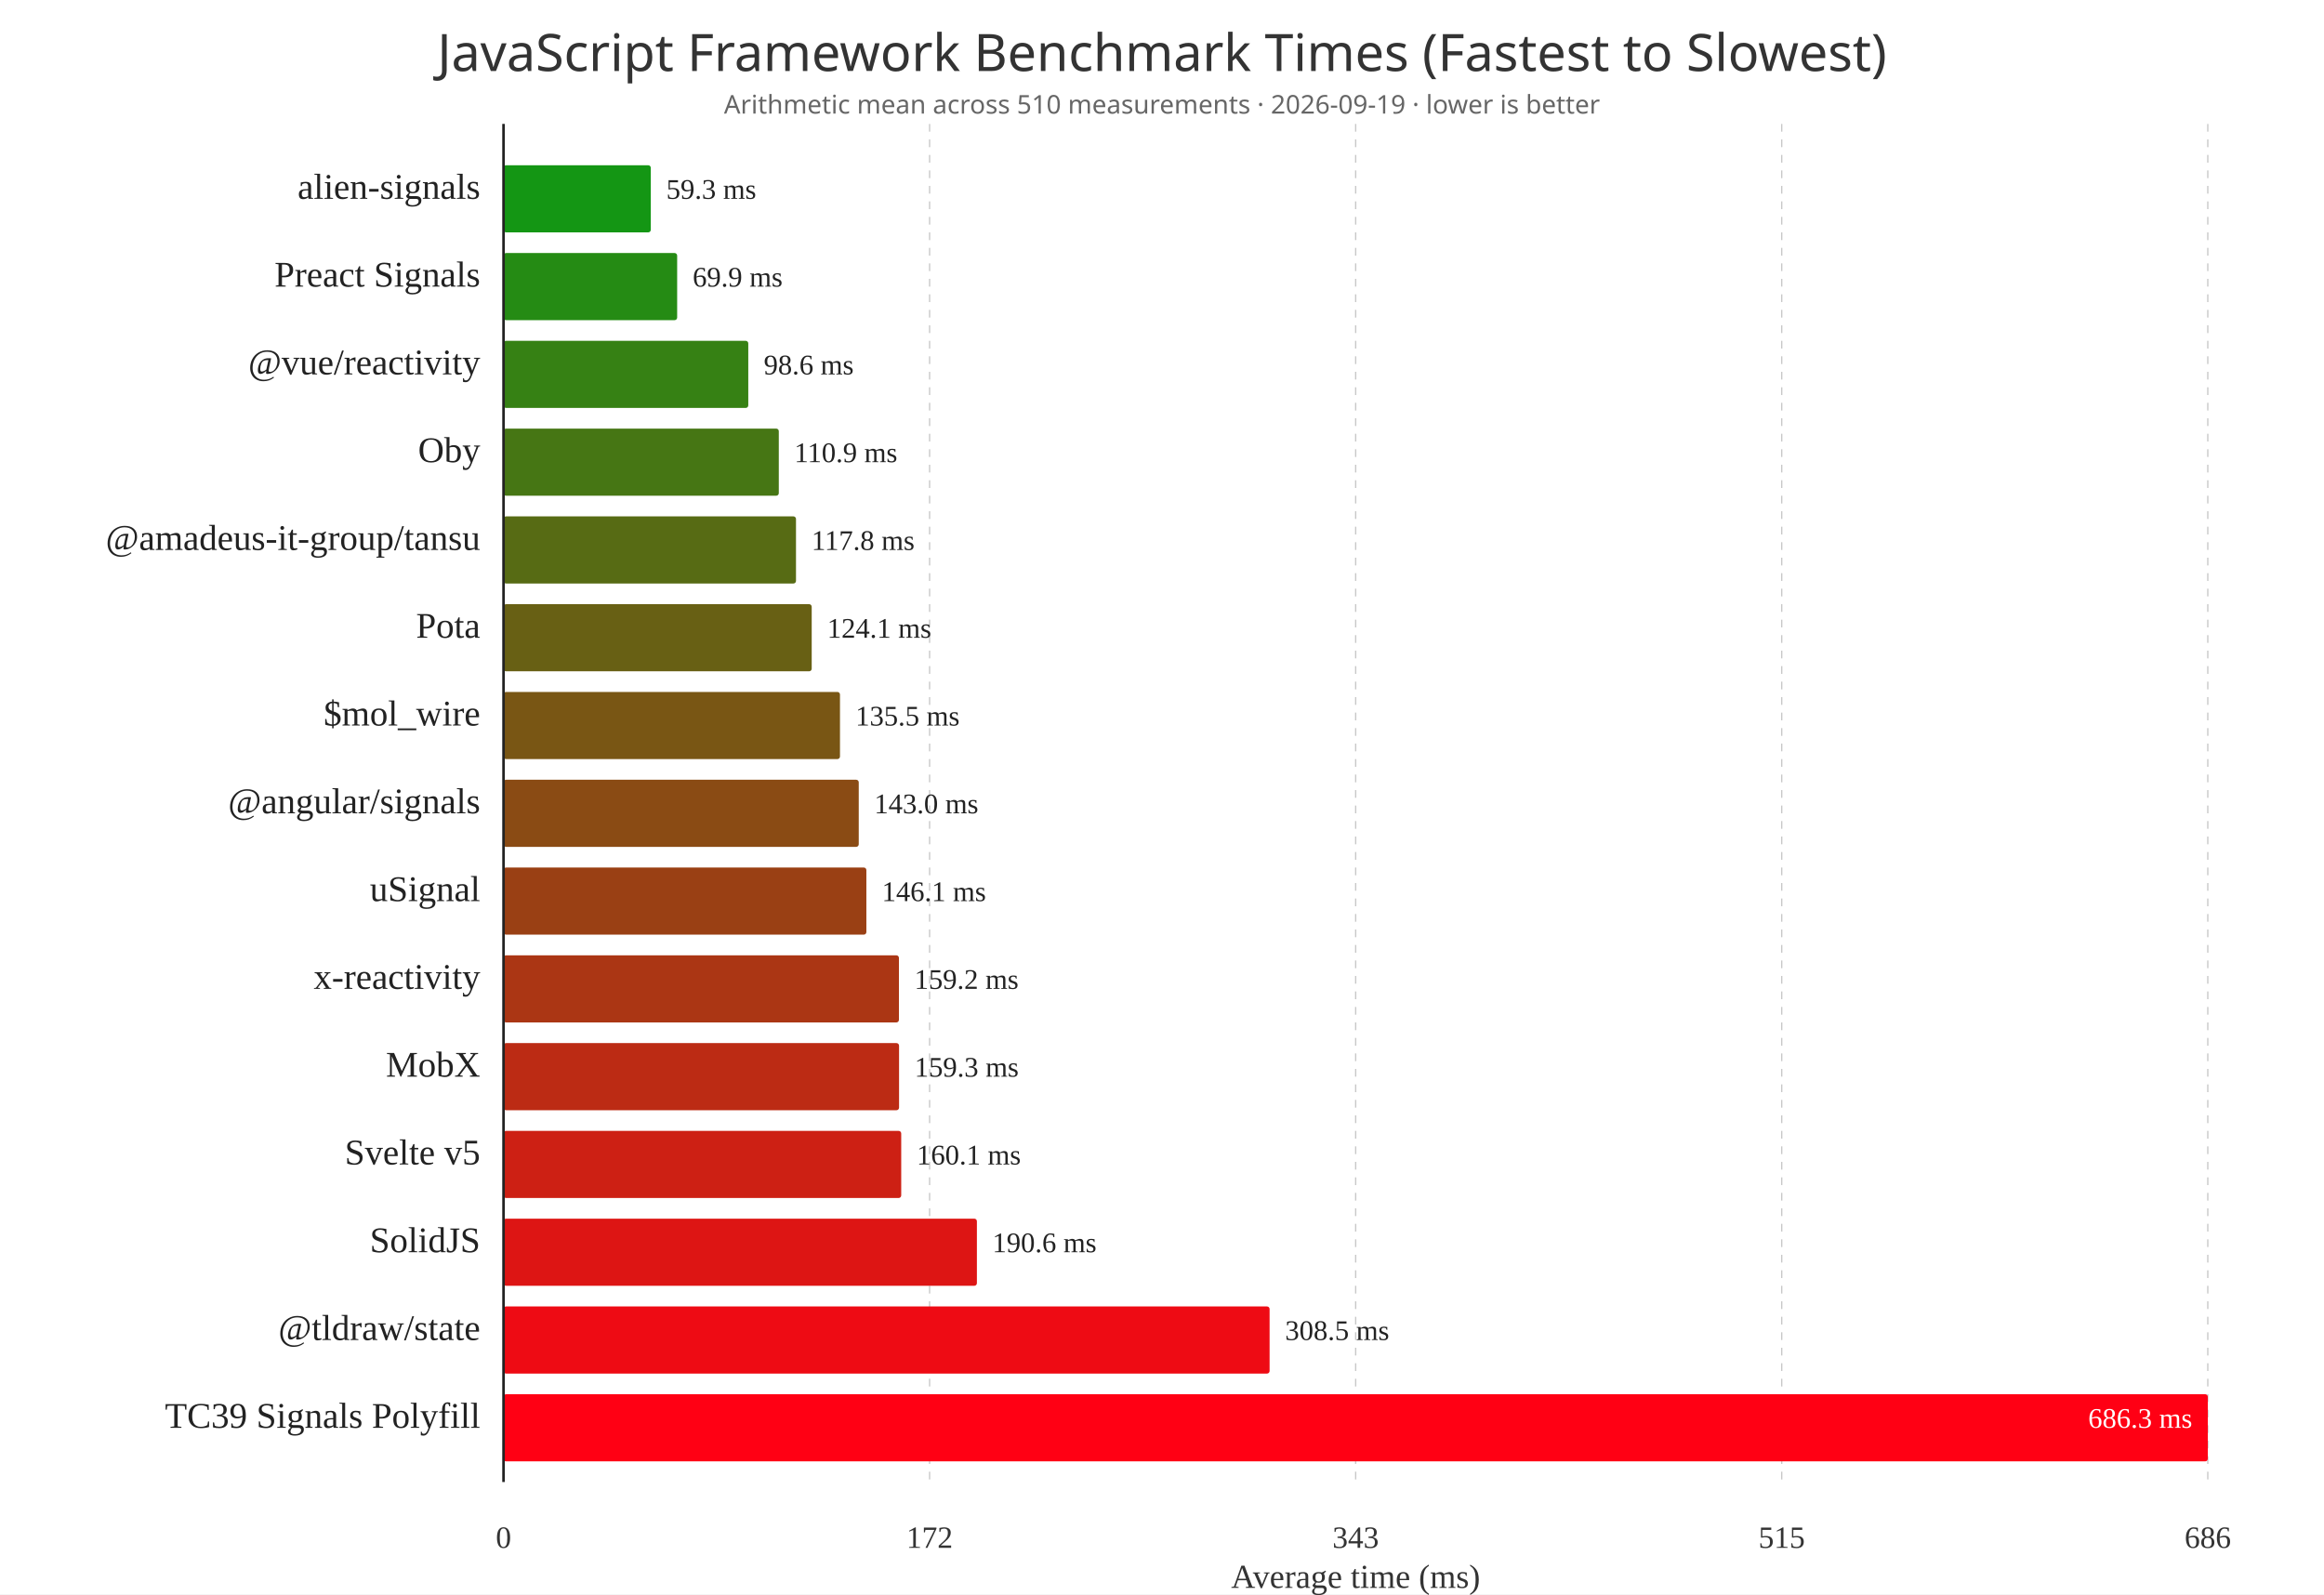
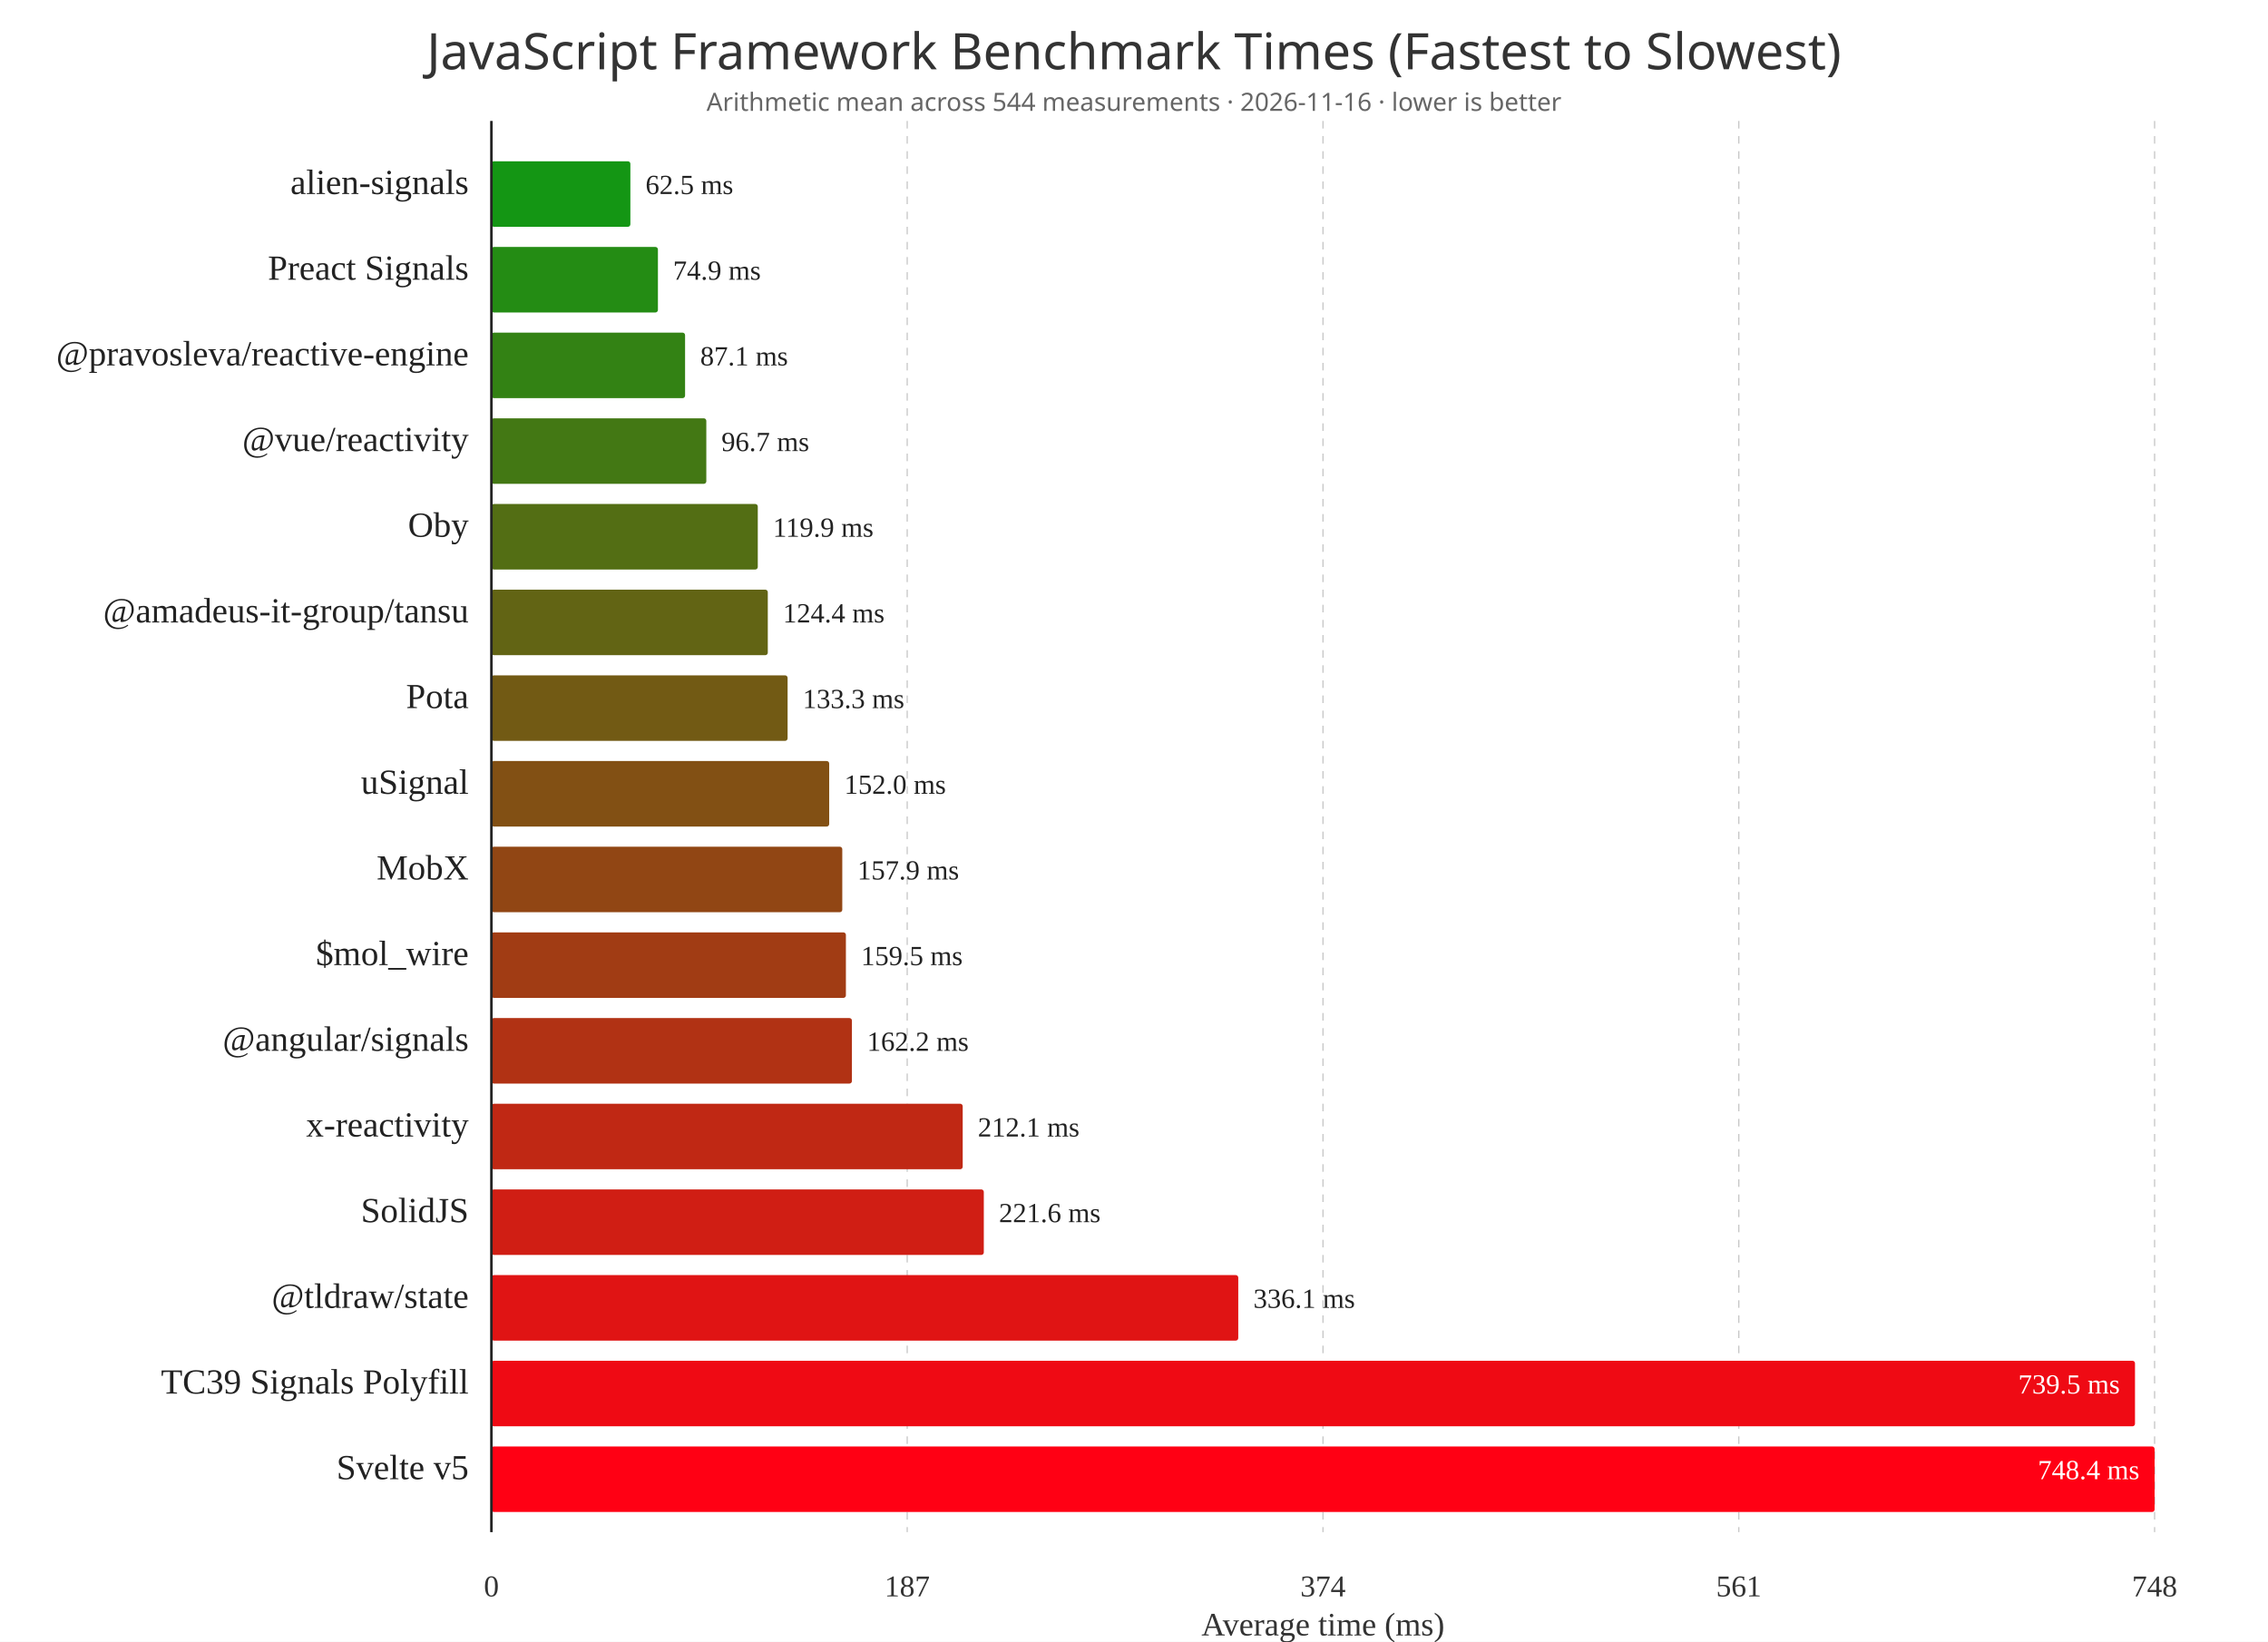
- <svg xmlns="http://www.w3.org/2000/svg" width="1800" height="1235" viewBox="0 0 1800 1235" role="img" aria-labelledby="title desc">
+ <svg xmlns="http://www.w3.org/2000/svg" width="1800" height="1303" viewBox="0 0 1800 1303" role="img" aria-labelledby="title desc">
  <rect width="100%" height="100%" fill="white" />
  <text x="900" y="55" text-anchor="middle" fill="#333" font-size="40" font-family="system-ui, sans-serif">JavaScript Framework Benchmark Times (Fastest to Slowest)</text>
-   <text x="900" y="88" text-anchor="middle" fill="#666" font-size="20" font-family="system-ui, sans-serif">Arithmetic mean across 510 measurements · 2026-09-19 · lower is better</text>
-   <line x1="390" y1="96" x2="390" y2="1148" stroke="#c8c8c8" stroke-dasharray="6 6" />
-   <text x="390" y="1199" text-anchor="middle" fill="#333" font-size="24">0</text>
-   <line x1="720" y1="96" x2="720" y2="1148" stroke="#c8c8c8" stroke-dasharray="6 6" />
-   <text x="720" y="1199" text-anchor="middle" fill="#333" font-size="24">172</text>
-   <line x1="1050" y1="96" x2="1050" y2="1148" stroke="#c8c8c8" stroke-dasharray="6 6" />
-   <text x="1050" y="1199" text-anchor="middle" fill="#333" font-size="24">343</text>
-   <line x1="1380" y1="96" x2="1380" y2="1148" stroke="#c8c8c8" stroke-dasharray="6 6" />
-   <text x="1380" y="1199" text-anchor="middle" fill="#333" font-size="24">515</text>
-   <line x1="1710" y1="96" x2="1710" y2="1148" stroke="#c8c8c8" stroke-dasharray="6 6" />
-   <text x="1710" y="1199" text-anchor="middle" fill="#333" font-size="24">686</text>
+   <text x="900" y="88" text-anchor="middle" fill="#666" font-size="20" font-family="system-ui, sans-serif">Arithmetic mean across 544 measurements · 2026-11-16 · lower is better</text>
+   <line x1="390" y1="96" x2="390" y2="1216" stroke="#c8c8c8" stroke-dasharray="6 6" />
+   <text x="390" y="1267" text-anchor="middle" fill="#333" font-size="24">0</text>
+   <line x1="720" y1="96" x2="720" y2="1216" stroke="#c8c8c8" stroke-dasharray="6 6" />
+   <text x="720" y="1267" text-anchor="middle" fill="#333" font-size="24">187</text>
+   <line x1="1050" y1="96" x2="1050" y2="1216" stroke="#c8c8c8" stroke-dasharray="6 6" />
+   <text x="1050" y="1267" text-anchor="middle" fill="#333" font-size="24">374</text>
+   <line x1="1380" y1="96" x2="1380" y2="1216" stroke="#c8c8c8" stroke-dasharray="6 6" />
+   <text x="1380" y="1267" text-anchor="middle" fill="#333" font-size="24">561</text>
+   <line x1="1710" y1="96" x2="1710" y2="1216" stroke="#c8c8c8" stroke-dasharray="6 6" />
+   <text x="1710" y="1267" text-anchor="middle" fill="#333" font-size="24">748</text>
  <text x="372" y="154" text-anchor="end" fill="#222" font-size="28">alien-signals</text>
-   <rect x="390" y="128" width="114.056" height="52" rx="2" fill="rgb(20,150,20)" />
-   <text x="516.056" y="154" text-anchor="start" fill="#222" font-size="22">59.3 ms</text>
+   <rect x="390" y="128" width="110.3" height="52" rx="2" fill="rgb(20,150,20)" />
+   <text x="512.3" y="154" text-anchor="start" fill="#222" font-size="22">62.5 ms</text>
  <text x="372" y="222" text-anchor="end" fill="#222" font-size="28">Preact Signals</text>
-   <rect x="390" y="196" width="134.477" height="52" rx="2" fill="rgb(37,139,20)" />
-   <text x="536.477" y="222" text-anchor="start" fill="#222" font-size="22">69.9 ms</text>
-   <text x="372" y="290" text-anchor="end" fill="#222" font-size="28">@vue/reactivity</text>
-   <rect x="390" y="264" width="189.56" height="52" rx="2" fill="rgb(54,129,20)" />
-   <text x="591.56" y="290" text-anchor="start" fill="#222" font-size="22">98.6 ms</text>
-   <text x="372" y="358" text-anchor="end" fill="#222" font-size="28">Oby</text>
-   <rect x="390" y="332" width="213.201" height="52" rx="2" fill="rgb(70,118,20)" />
-   <text x="615.201" y="358" text-anchor="start" fill="#222" font-size="22">110.9 ms</text>
-   <text x="372" y="426" text-anchor="end" fill="#222" font-size="28">@amadeus-it-group/tansu</text>
-   <rect x="390" y="400" width="226.519" height="52" rx="2" fill="rgb(87,107,20)" />
-   <text x="628.519" y="426" text-anchor="start" fill="#222" font-size="22">117.8 ms</text>
-   <text x="372" y="494" text-anchor="end" fill="#222" font-size="28">Pota</text>
-   <rect x="390" y="468" width="238.688" height="52" rx="2" fill="rgb(104,96,20)" />
-   <text x="640.688" y="494" text-anchor="start" fill="#222" font-size="22">124.1 ms</text>
-   <text x="372" y="562" text-anchor="end" fill="#222" font-size="28">$mol_wire</text>
-   <rect x="390" y="536" width="260.59" height="52" rx="2" fill="rgb(121,86,20)" />
-   <text x="662.59" y="562" text-anchor="start" fill="#222" font-size="22">135.5 ms</text>
-   <text x="372" y="630" text-anchor="end" fill="#222" font-size="28">@angular/signals</text>
-   <rect x="390" y="604" width="275.123" height="52" rx="2" fill="rgb(138,75,20)" />
-   <text x="677.123" y="630" text-anchor="start" fill="#222" font-size="22">143.0 ms</text>
-   <text x="372" y="698" text-anchor="end" fill="#222" font-size="28">uSignal</text>
-   <rect x="390" y="672" width="281.027" height="52" rx="2" fill="rgb(154,64,20)" />
-   <text x="683.027" y="698" text-anchor="start" fill="#222" font-size="22">146.1 ms</text>
-   <text x="372" y="766" text-anchor="end" fill="#222" font-size="28">x-reactivity</text>
-   <rect x="390" y="740" width="306.243" height="52" rx="2" fill="rgb(171,54,20)" />
-   <text x="708.243" y="766" text-anchor="start" fill="#222" font-size="22">159.2 ms</text>
-   <text x="372" y="834" text-anchor="end" fill="#222" font-size="28">MobX</text>
-   <rect x="390" y="808" width="306.344" height="52" rx="2" fill="rgb(188,43,20)" />
-   <text x="708.344" y="834" text-anchor="start" fill="#222" font-size="22">159.3 ms</text>
-   <text x="372" y="902" text-anchor="end" fill="#222" font-size="28">Svelte v5</text>
-   <rect x="390" y="876" width="308.014" height="52" rx="2" fill="rgb(205,32,20)" />
-   <text x="710.014" y="902" text-anchor="start" fill="#222" font-size="22">160.1 ms</text>
+   <rect x="390" y="196" width="132.164" height="52" rx="2" fill="rgb(36,140,20)" />
+   <text x="534.164" y="222" text-anchor="start" fill="#222" font-size="22">74.9 ms</text>
+   <text x="372" y="290" text-anchor="end" fill="#222" font-size="28">@pravosleva/reactive-engine</text>
+   <rect x="390" y="264" width="153.712" height="52" rx="2" fill="rgb(51,130,20)" />
+   <text x="555.712" y="290" text-anchor="start" fill="#222" font-size="22">87.1 ms</text>
+   <text x="372" y="358" text-anchor="end" fill="#222" font-size="28">@vue/reactivity</text>
+   <rect x="390" y="332" width="170.57" height="52" rx="2" fill="rgb(67,120,20)" />
+   <text x="572.57" y="358" text-anchor="start" fill="#222" font-size="22">96.7 ms</text>
+   <text x="372" y="426" text-anchor="end" fill="#222" font-size="28">Oby</text>
+   <rect x="390" y="400" width="211.417" height="52" rx="2" fill="rgb(83,110,20)" />
+   <text x="613.417" y="426" text-anchor="start" fill="#222" font-size="22">119.9 ms</text>
+   <text x="372" y="494" text-anchor="end" fill="#222" font-size="28">@amadeus-it-group/tansu</text>
+   <rect x="390" y="468" width="219.363" height="52" rx="2" fill="rgb(98,100,20)" />
+   <text x="621.363" y="494" text-anchor="start" fill="#222" font-size="22">124.4 ms</text>
+   <text x="372" y="562" text-anchor="end" fill="#222" font-size="28">Pota</text>
+   <rect x="390" y="536" width="235.078" height="52" rx="2" fill="rgb(114,90,20)" />
+   <text x="637.078" y="562" text-anchor="start" fill="#222" font-size="22">133.3 ms</text>
+   <text x="372" y="630" text-anchor="end" fill="#222" font-size="28">uSignal</text>
+   <rect x="390" y="604" width="268.093" height="52" rx="2" fill="rgb(130,80,20)" />
+   <text x="670.093" y="630" text-anchor="start" fill="#222" font-size="22">152.0 ms</text>
+   <text x="372" y="698" text-anchor="end" fill="#222" font-size="28">MobX</text>
+   <rect x="390" y="672" width="278.477" height="52" rx="2" fill="rgb(145,70,20)" />
+   <text x="680.477" y="698" text-anchor="start" fill="#222" font-size="22">157.9 ms</text>
+   <text x="372" y="766" text-anchor="end" fill="#222" font-size="28">$mol_wire</text>
+   <rect x="390" y="740" width="281.353" height="52" rx="2" fill="rgb(161,60,20)" />
+   <text x="683.353" y="766" text-anchor="start" fill="#222" font-size="22">159.5 ms</text>
+   <text x="372" y="834" text-anchor="end" fill="#222" font-size="28">@angular/signals</text>
+   <rect x="390" y="808" width="286.137" height="52" rx="2" fill="rgb(177,50,20)" />
+   <text x="688.137" y="834" text-anchor="start" fill="#222" font-size="22">162.2 ms</text>
+   <text x="372" y="902" text-anchor="end" fill="#222" font-size="28">x-reactivity</text>
+   <rect x="390" y="876" width="374.053" height="52" rx="2" fill="rgb(192,40,20)" />
+   <text x="776.053" y="902" text-anchor="start" fill="#222" font-size="22">212.1 ms</text>
  <text x="372" y="970" text-anchor="end" fill="#222" font-size="28">SolidJS</text>
-   <rect x="390" y="944" width="366.631" height="52" rx="2" fill="rgb(221,21,20)" />
-   <text x="768.631" y="970" text-anchor="start" fill="#222" font-size="22">190.6 ms</text>
+   <rect x="390" y="944" width="390.797" height="52" rx="2" fill="rgb(208,30,20)" />
+   <text x="792.797" y="970" text-anchor="start" fill="#222" font-size="22">221.6 ms</text>
  <text x="372" y="1038" text-anchor="end" fill="#222" font-size="28">@tldraw/state</text>
-   <rect x="390" y="1012" width="593.335" height="52" rx="2" fill="rgb(238,11,20)" />
-   <text x="995.335" y="1038" text-anchor="start" fill="#222" font-size="22">308.5 ms</text>
+   <rect x="390" y="1012" width="592.748" height="52" rx="2" fill="rgb(224,20,20)" />
+   <text x="994.748" y="1038" text-anchor="start" fill="#222" font-size="22">336.1 ms</text>
  <text x="372" y="1106" text-anchor="end" fill="#222" font-size="28">TC39 Signals Polyfill</text>
-   <rect x="390" y="1080" width="1320" height="52" rx="2" fill="rgb(255,0,20)" />
-   <text x="1698" y="1106" text-anchor="end" fill="white" font-size="22">686.3 ms</text>
-   <line x1="390" y1="96" x2="390" y2="1148" stroke="#222" stroke-width="2" />
-   <text x="1050" y="1230" text-anchor="middle" fill="#333" font-size="26">Average time (ms)</text>
+   <rect x="390" y="1080" width="1304.441" height="52" rx="2" fill="rgb(239,10,20)" />
+   <text x="1682.441" y="1106" text-anchor="end" fill="white" font-size="22">739.5 ms</text>
+   <text x="372" y="1174" text-anchor="end" fill="#222" font-size="28">Svelte v5</text>
+   <rect x="390" y="1148" width="1320" height="52" rx="2" fill="rgb(255,0,20)" />
+   <text x="1698" y="1174" text-anchor="end" fill="white" font-size="22">748.4 ms</text>
+   <line x1="390" y1="96" x2="390" y2="1216" stroke="#222" stroke-width="2" />
+   <text x="1050" y="1298" text-anchor="middle" fill="#333" font-size="26">Average time (ms)</text>
</svg>
